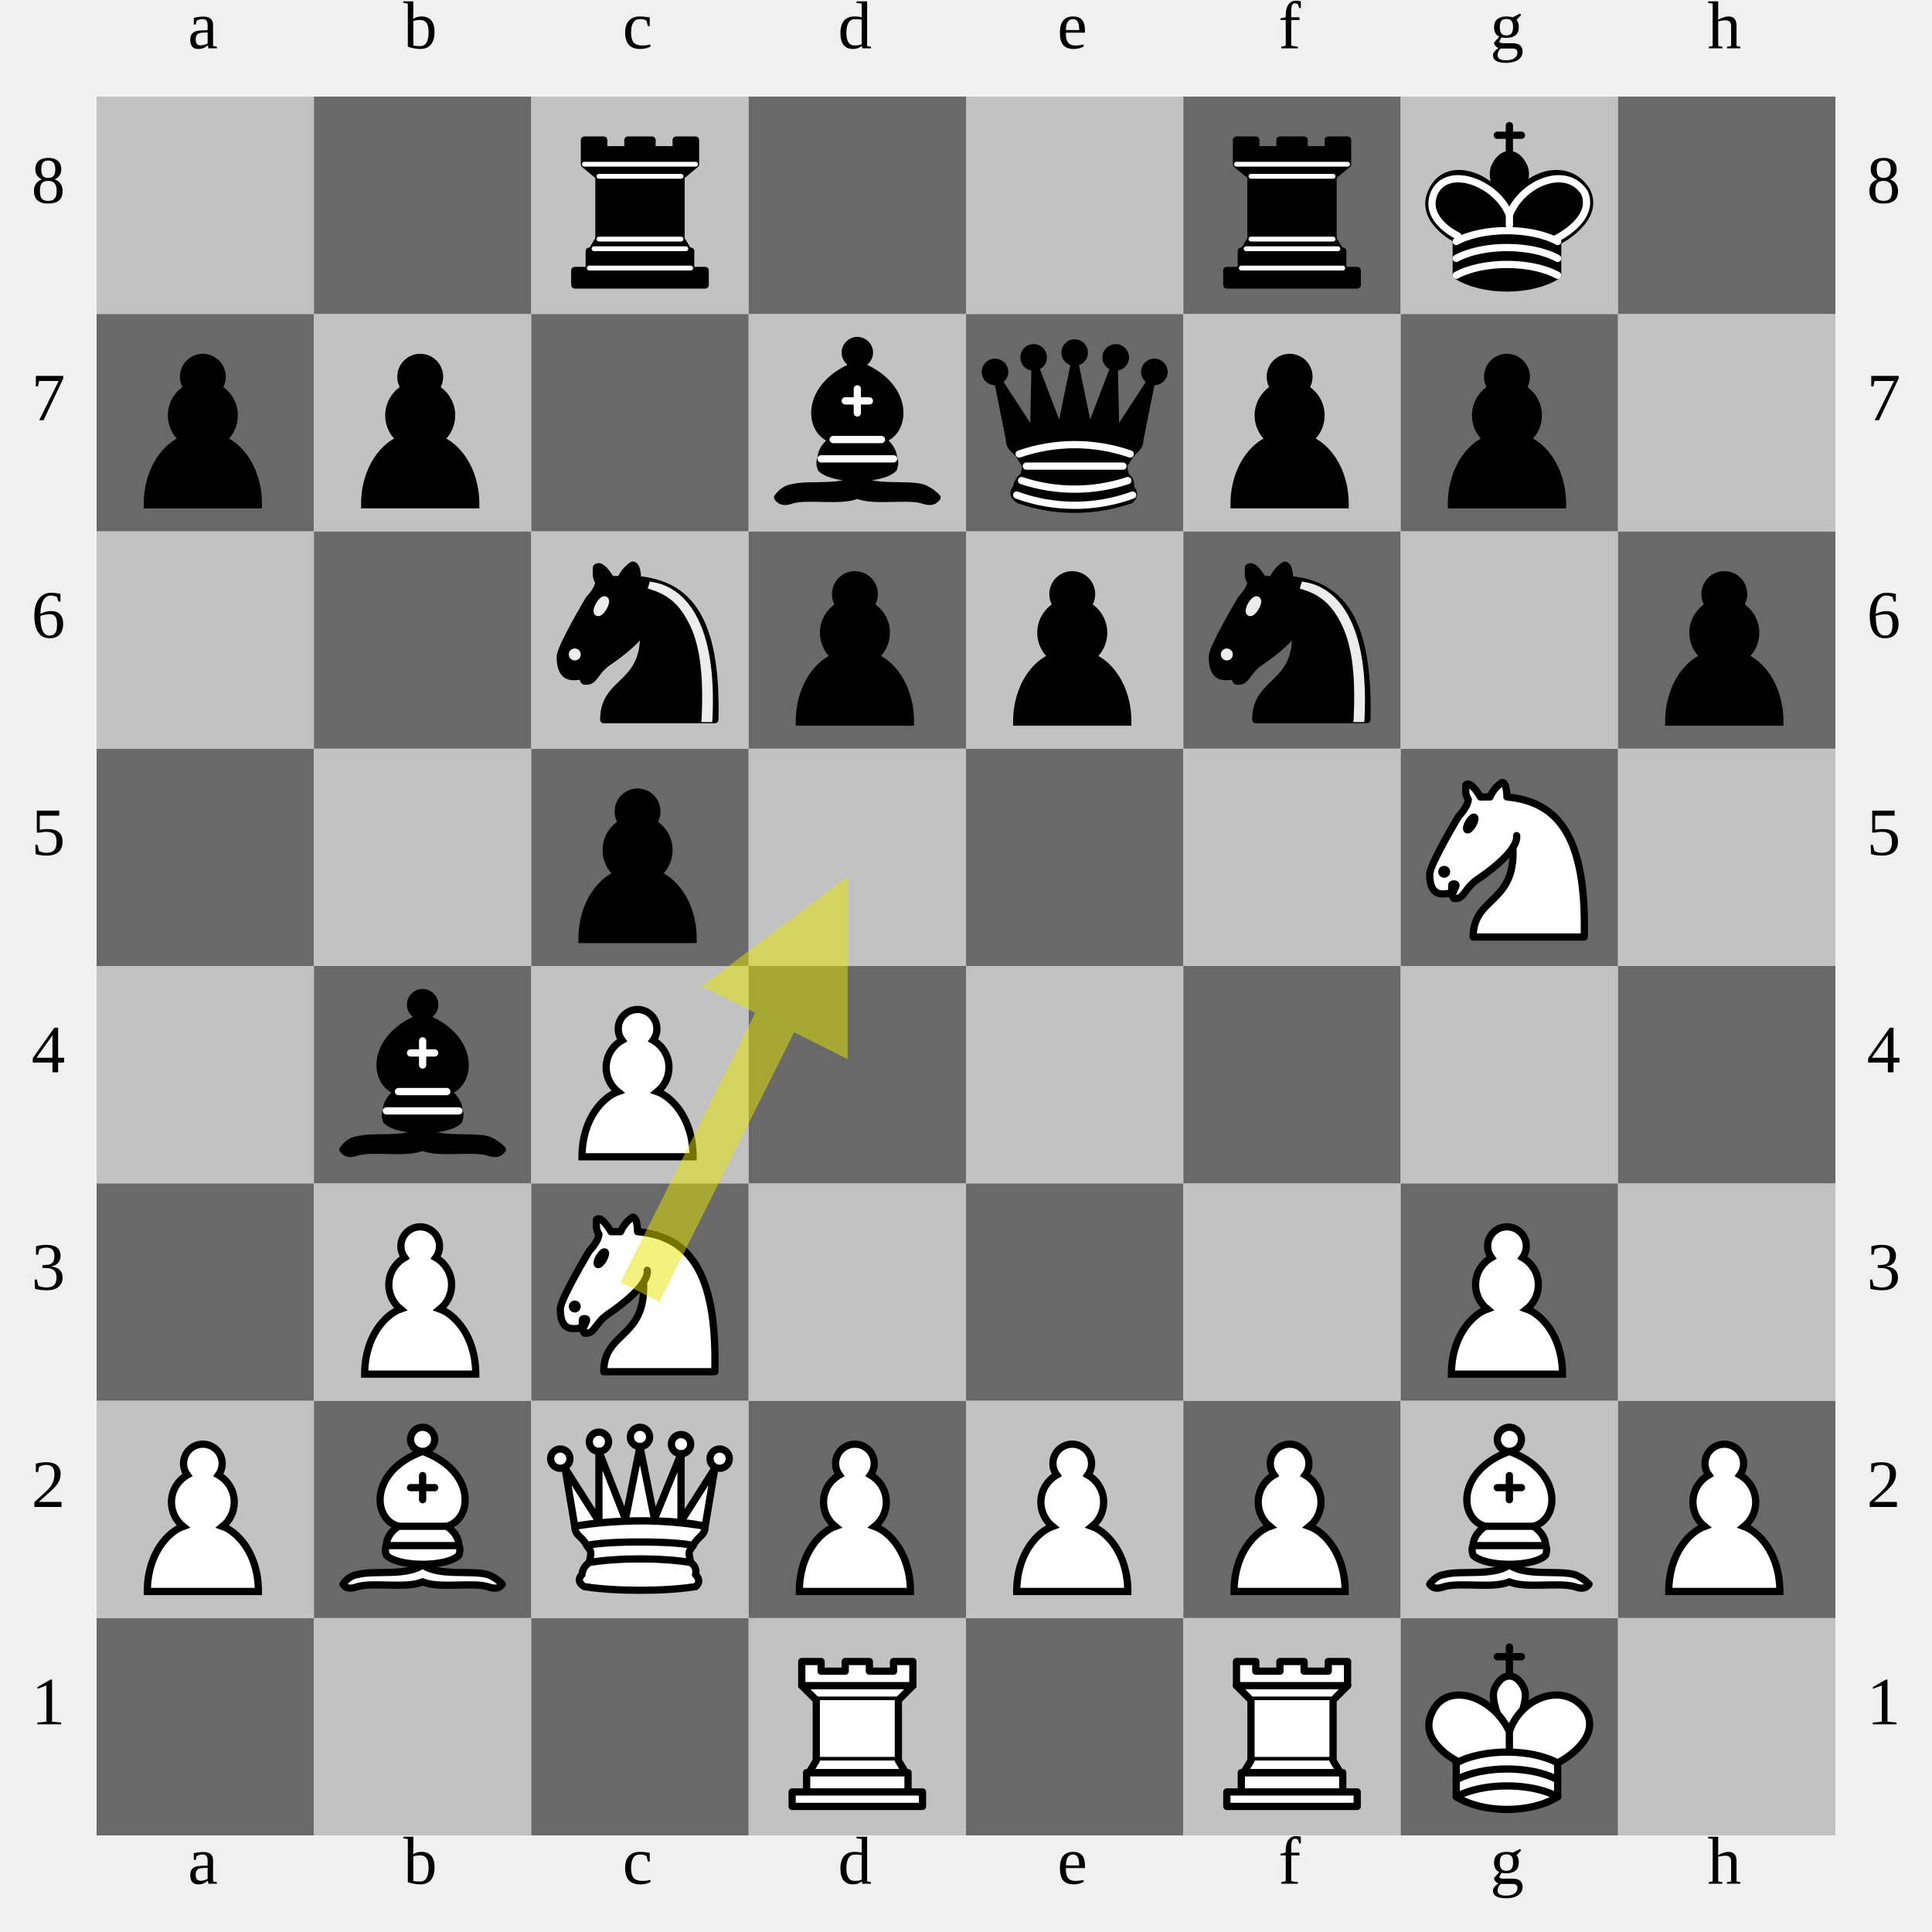
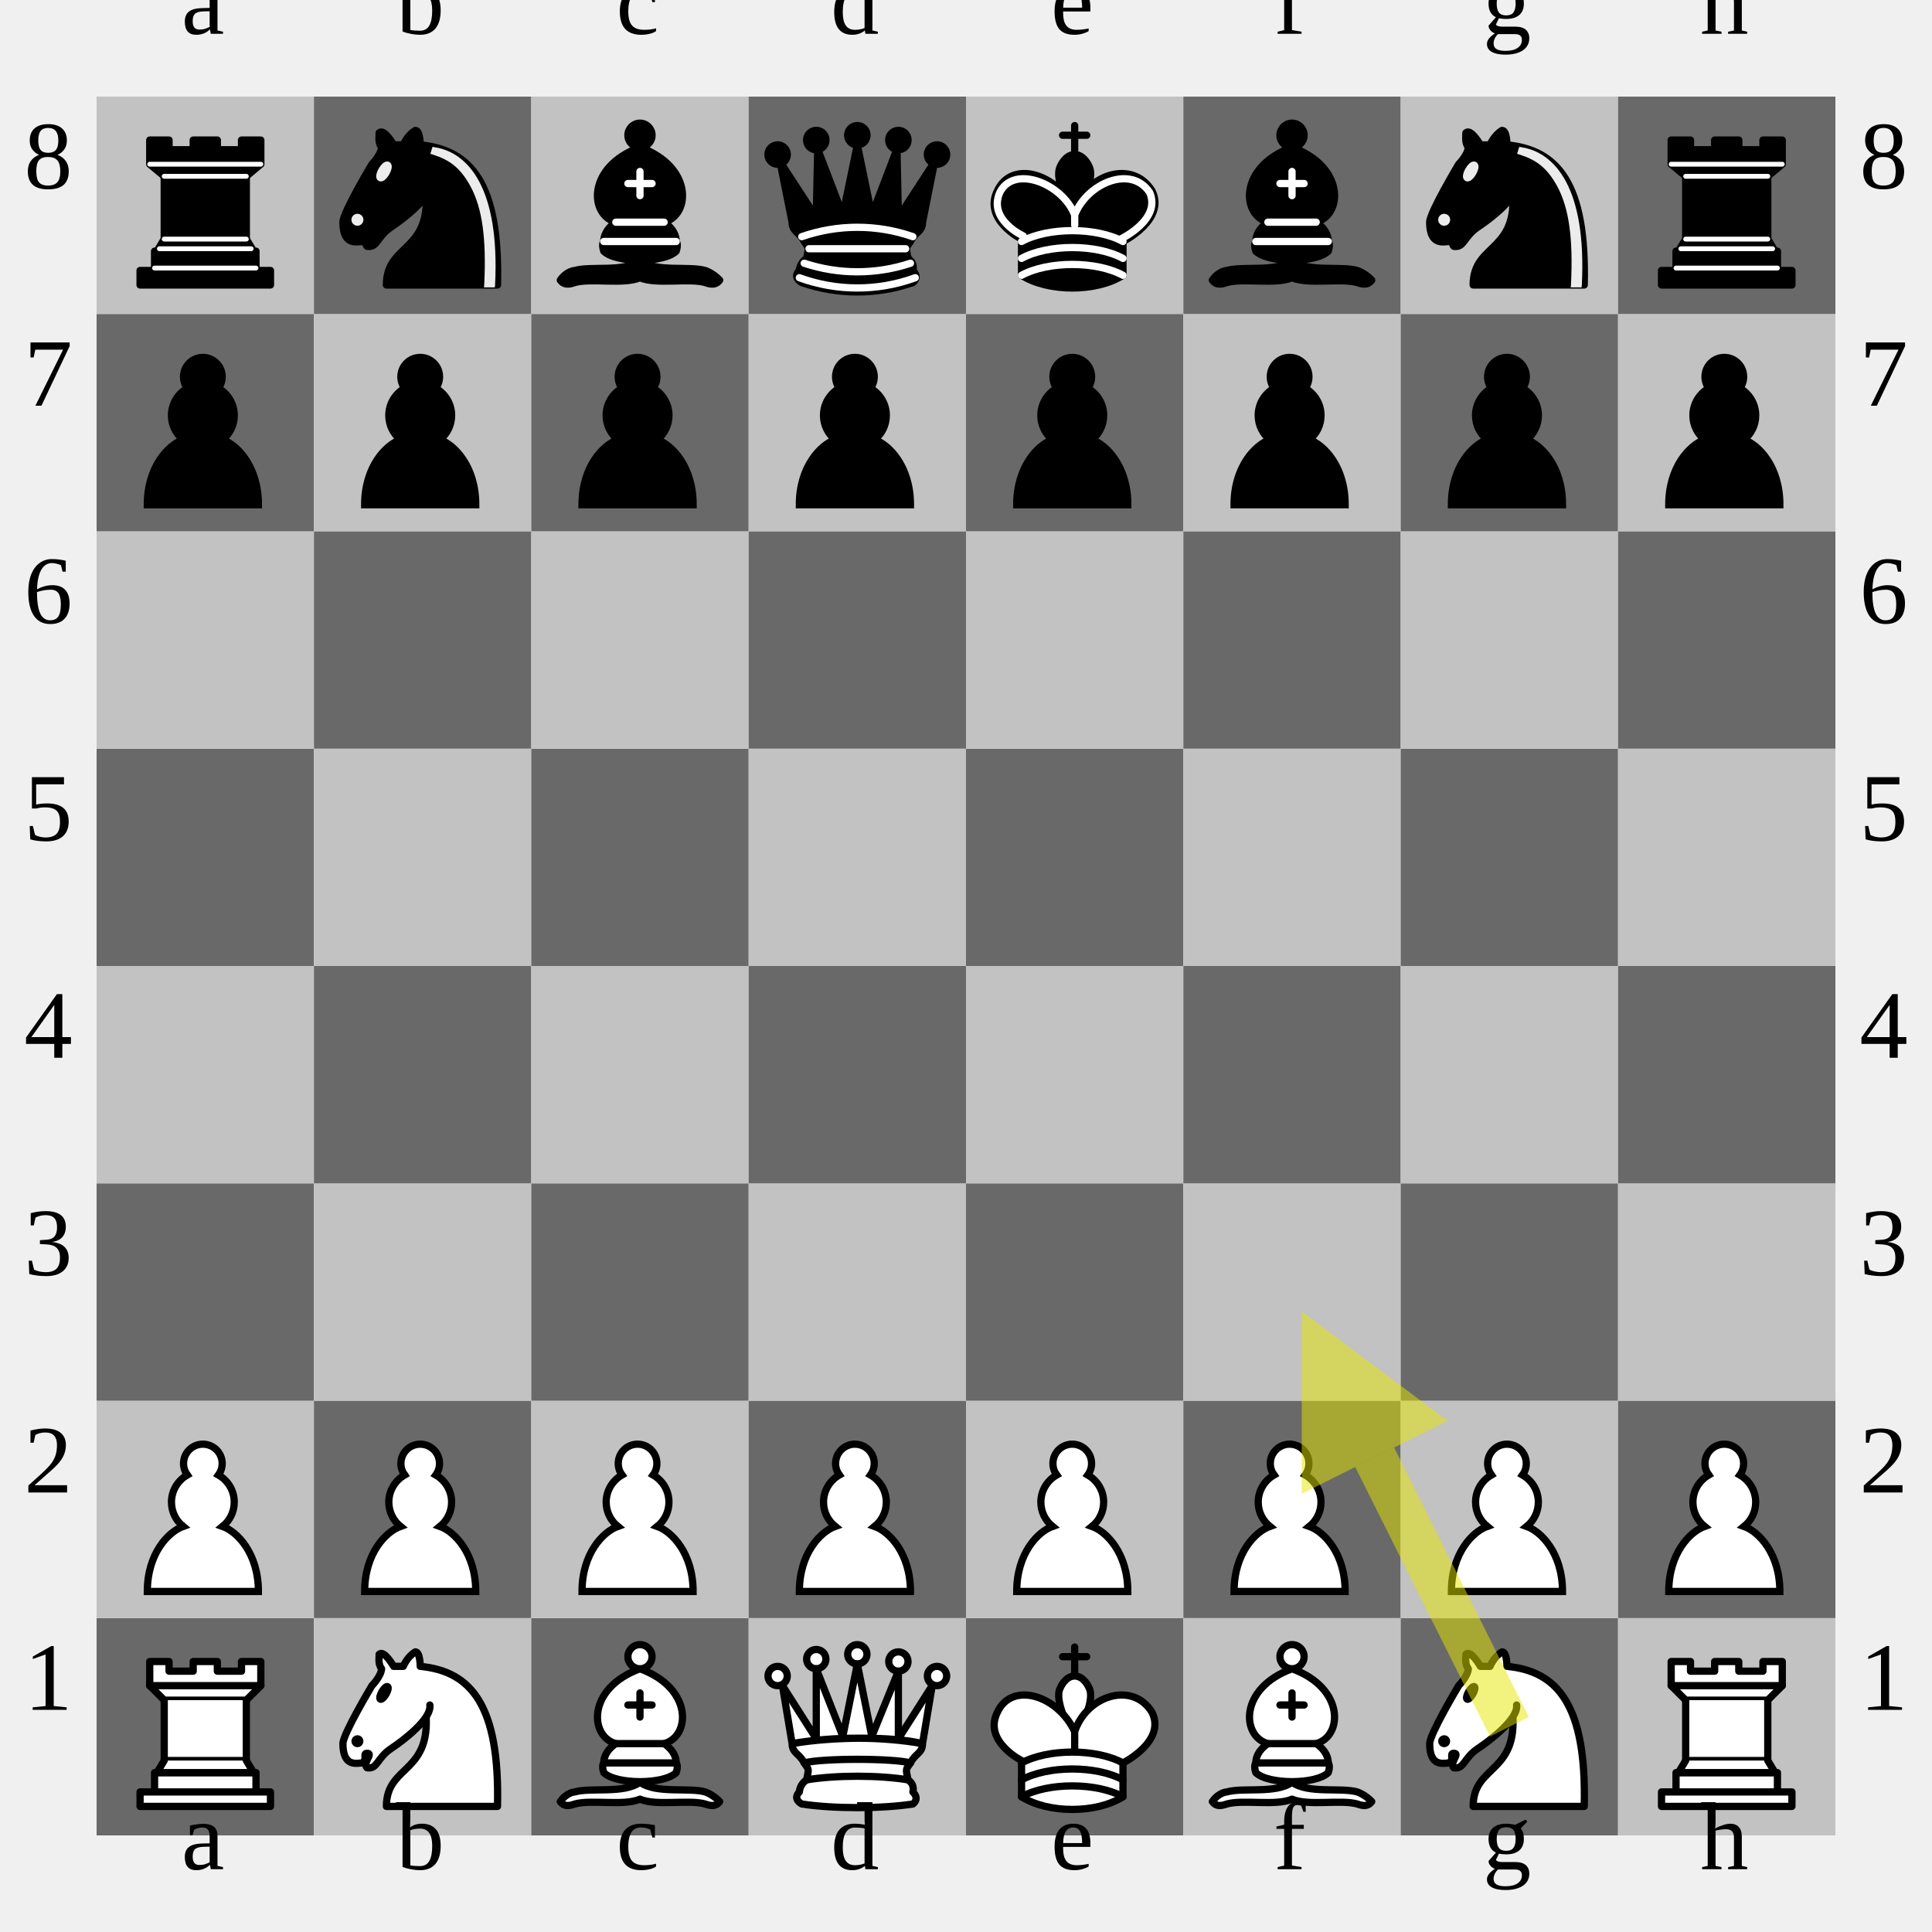
<svg xmlns="http://www.w3.org/2000/svg" xmlns:xlink="http://www.w3.org/1999/xlink" version="1.1" viewBox="0 0 400 400">
  <defs>
    <g id="white-pawn" class="white pawn">
      <path d="M22 9c-2.21 0-4 1.79-4 4 0 .89.29 1.71.78 2.38-1.95 1.12-3.28 3.21-3.28 5.62 0 2.03.94 3.84 2.41 5.03-3 1.06-7.41 5.55-7.41 13.47h23c0-7.92-4.41-12.41-7.41-13.47 1.47-1.19 2.41-3 2.41-5.03 0-2.41-1.33-4.5-3.28-5.62.49-.67.78-1.49.78-2.38 0-2.21-1.79-4-4-4z" fill="#fff" stroke="#000" stroke-width="1.5" stroke-linecap="round" />
    </g>
    <g id="white-knight" class="white knight" fill="none" fill-rule="evenodd" stroke="#000" stroke-width="1.5" stroke-linecap="round" stroke-linejoin="round">
      <path d="M 22,10 C 32.5,11 38.5,18 38,39 L 15,39 C 15,30 25,32.5 23,18" style="fill:#ffffff; stroke:#000000;" />
      <path d="M 24,18 C 24.38,20.91 18.45,25.37 16,27 C 13,29 13.18,31.34 11,31 C 9.958,30.06 12.41,27.96 11,28 C 10,28 11.19,29.23 10,30 C 9,30 5.997,31 6,26 C 6,24 12,14 12,14 C 12,14 13.89,12.1 14,10.5 C 13.27,9.506 13.5,8.5 13.5,7.5 C 14.5,6.5 16.5,10 16.5,10 L 18.5,10 C 18.5,10 19.28,8.008 21,7 C 22,7 22,10 22,10" style="fill:#ffffff; stroke:#000000;" />
      <path d="M 9.5 25.5 A 0.5 0.5 0 1 1 8.5,25.5 A 0.5 0.5 0 1 1 9.5 25.5 z" style="fill:#000000; stroke:#000000;" />
      <path d="M 15 15.5 A 0.5 1.5 0 1 1 14,15.5 A 0.5 1.5 0 1 1 15 15.5 z" transform="matrix(0.866,0.5,-0.5,0.866,9.693,-5.173)" style="fill:#000000; stroke:#000000;" />
    </g>
    <g id="white-bishop" class="white bishop" fill="none" fill-rule="evenodd" stroke="#000" stroke-width="1.5" stroke-linecap="round" stroke-linejoin="round">
      <g fill="#fff" stroke-linecap="butt">
        <path d="M9 36c3.39-.97 10.11.43 13.5-2 3.39 2.43 10.11 1.03 13.5 2 0 0 1.65.54 3 2-.68.97-1.65.99-3 .5-3.39-.97-10.11.46-13.5-1-3.39 1.46-10.11.03-13.5 1-1.354.49-2.323.47-3-.5 1.354-1.94 3-2 3-2zM15 32c2.5 2.5 12.5 2.5 15 0 .5-1.5 0-2 0-2 0-2.5-2.5-4-2.5-4 5.5-1.5 6-11.5-5-15.5-11 4-10.5 14-5 15.5 0 0-2.5 1.5-2.5 4 0 0-.5.5 0 2zM25 8a2.5 2.5 0 1 1-5 0 2.5 2.5 0 1 1 5 0z" />
      </g>
      <path d="M17.5 26h10M15 30h15m-7.5-14.5v5M20 18h5" stroke-linejoin="miter" />
    </g>
    <g id="white-rook" class="white rook" fill="#fff" fill-rule="evenodd" stroke="#000" stroke-width="1.5" stroke-linecap="round" stroke-linejoin="round">
      <path d="M9 39h27v-3H9v3zM12 36v-4h21v4H12zM11 14V9h4v2h5V9h5v2h5V9h4v5" stroke-linecap="butt" />
      <path d="M34 14l-3 3H14l-3-3" />
      <path d="M31 17v12.5H14V17" stroke-linecap="butt" stroke-linejoin="miter" />
      <path d="M31 29.5l1.5 2.5h-20l1.5-2.5" />
      <path d="M11 14h23" fill="none" stroke-linejoin="miter" />
    </g>
    <g id="white-queen" class="white queen" fill="#fff" fill-rule="evenodd" stroke="#000" stroke-width="1.5" stroke-linecap="round" stroke-linejoin="round">
      <path d="M8 12a2 2 0 1 1-4 0 2 2 0 1 1 4 0zM24.5 7.5a2 2 0 1 1-4 0 2 2 0 1 1 4 0zM41 12a2 2 0 1 1-4 0 2 2 0 1 1 4 0zM16 8.5a2 2 0 1 1-4 0 2 2 0 1 1 4 0zM33 9a2 2 0 1 1-4 0 2 2 0 1 1 4 0z" />
      <path d="M9 26c8.5-1.5 21-1.5 27 0l2-12-7 11V11l-5.5 13.5-3-15-3 15-5.5-14V25L7 14l2 12zM9 26c0 2 1.5 2 2.5 4 1 1.5 1 1 .5 3.5-1.5 1-1.5 2.5-1.5 2.5-1.5 1.5.5 2.5.5 2.5 6.5 1 16.5 1 23 0 0 0 1.5-1 0-2.5 0 0 .5-1.5-1-2.5-.5-2.5-.5-2 .5-3.5 1-2 2.5-2 2.5-4-8.5-1.5-18.5-1.5-27 0z" stroke-linecap="butt" />
      <path d="M11.5 30c3.5-1 18.5-1 22 0M12 33.5c6-1 15-1 21 0" fill="none" />
    </g>
    <g id="white-king" class="white king" fill="none" fill-rule="evenodd" stroke="#000" stroke-width="1.5" stroke-linecap="round" stroke-linejoin="round">
      <path d="M22.5 11.63V6M20 8h5" stroke-linejoin="miter" />
      <path d="M22.5 25s4.5-7.5 3-10.5c0 0-1-2.5-3-2.5s-3 2.5-3 2.5c-1.5 3 3 10.5 3 10.5" fill="#fff" stroke-linecap="butt" stroke-linejoin="miter" />
      <path d="M11.5 37c5.5 3.5 15.5 3.5 21 0v-7s9-4.5 6-10.5c-4-6.5-13.5-3.5-16 4V27v-3.5c-3.5-7.5-13-10.5-16-4-3 6 5 10 5 10V37z" fill="#fff" />
      <path d="M11.5 30c5.5-3 15.5-3 21 0m-21 3.5c5.5-3 15.5-3 21 0m-21 3.5c5.5-3 15.5-3 21 0" />
    </g>
    <g id="black-pawn" class="black pawn">
      <path d="M22 9c-2.21 0-4 1.79-4 4 0 .89.29 1.71.78 2.38-1.95 1.12-3.28 3.21-3.28 5.62 0 2.03.94 3.84 2.41 5.03-3 1.06-7.41 5.55-7.41 13.47h23c0-7.92-4.41-12.41-7.41-13.47 1.47-1.19 2.41-3 2.41-5.03 0-2.41-1.33-4.5-3.28-5.62.49-.67.78-1.49.78-2.38 0-2.21-1.79-4-4-4z" stroke="#000" stroke-width="1.5" stroke-linecap="round" />
    </g>
    <g id="black-knight" class="black knight" fill="none" fill-rule="evenodd" stroke="#000" stroke-width="1.5" stroke-linecap="round" stroke-linejoin="round">
      <path d="M 22,10 C 32.5,11 38.5,18 38,39 L 15,39 C 15,30 25,32.5 23,18" style="fill:#000000; stroke:#000000;" />
      <path d="M 24,18 C 24.38,20.91 18.45,25.37 16,27 C 13,29 13.18,31.34 11,31 C 9.958,30.06 12.41,27.96 11,28 C 10,28 11.19,29.23 10,30 C 9,30 5.997,31 6,26 C 6,24 12,14 12,14 C 12,14 13.89,12.1 14,10.5 C 13.27,9.506 13.5,8.5 13.5,7.5 C 14.5,6.5 16.5,10 16.5,10 L 18.5,10 C 18.5,10 19.28,8.008 21,7 C 22,7 22,10 22,10" style="fill:#000000; stroke:#000000;" />
      <path d="M 9.5 25.5 A 0.5 0.5 0 1 1 8.5,25.5 A 0.5 0.5 0 1 1 9.5 25.5 z" style="fill:#ececec; stroke:#ececec;" />
      <path d="M 15 15.5 A 0.5 1.5 0 1 1 14,15.5 A 0.5 1.5 0 1 1 15 15.5 z" transform="matrix(0.866,0.5,-0.5,0.866,9.693,-5.173)" style="fill:#ececec; stroke:#ececec;" />
      <path d="M 24.55,10.4 L 24.1,11.85 L 24.6,12 C 27.75,13 30.25,14.49 32.5,18.75 C 34.75,23.01 35.75,29.06 35.25,39 L 35.2,39.5 L 37.45,39.5 L 37.5,39 C 38,28.94 36.62,22.15 34.25,17.66 C 31.88,13.17 28.46,11.02 25.06,10.5 L 24.55,10.4 z " style="fill:#ececec; stroke:none;" />
    </g>
    <g id="black-bishop" class="black bishop" fill="none" fill-rule="evenodd" stroke="#000" stroke-width="1.5" stroke-linecap="round" stroke-linejoin="round">
      <path d="M9 36c3.39-.97 10.11.43 13.5-2 3.39 2.43 10.11 1.03 13.5 2 0 0 1.65.54 3 2-.68.97-1.65.99-3 .5-3.39-.97-10.11.46-13.5-1-3.39 1.46-10.11.03-13.5 1-1.354.49-2.323.47-3-.5 1.354-1.94 3-2 3-2zm6-4c2.5 2.5 12.5 2.5 15 0 .5-1.5 0-2 0-2 0-2.5-2.5-4-2.5-4 5.5-1.5 6-11.5-5-15.5-11 4-10.5 14-5 15.5 0 0-2.5 1.5-2.5 4 0 0-.5.5 0 2zM25 8a2.5 2.5 0 1 1-5 0 2.5 2.5 0 1 1 5 0z" fill="#000" stroke-linecap="butt" />
      <path d="M17.5 26h10M15 30h15m-7.5-14.5v5M20 18h5" stroke="#fff" stroke-linejoin="miter" />
    </g>
    <g id="black-rook" class="black rook" fill="#000" fill-rule="evenodd" stroke="#000" stroke-width="1.5" stroke-linecap="round" stroke-linejoin="round">
      <path d="M9 39h27v-3H9v3zM12.5 32l1.5-2.5h17l1.5 2.5h-20zM12 36v-4h21v4H12z" stroke-linecap="butt" />
      <path d="M14 29.5v-13h17v13H14z" stroke-linecap="butt" stroke-linejoin="miter" />
      <path d="M14 16.5L11 14h23l-3 2.5H14zM11 14V9h4v2h5V9h5v2h5V9h4v5H11z" stroke-linecap="butt" />
      <path d="M12 35.5h21M13 31.5h19M14 29.5h17M14 16.5h17M11 14h23" fill="none" stroke="#fff" stroke-width="1" stroke-linejoin="miter" />
    </g>
    <g id="black-queen" class="black queen" fill="#000" fill-rule="evenodd" stroke="#000" stroke-width="1.5" stroke-linecap="round" stroke-linejoin="round">
      <g fill="#000" stroke="none">
        <circle cx="6" cy="12" r="2.75" />
        <circle cx="14" cy="9" r="2.75" />
        <circle cx="22.5" cy="8" r="2.75" />
        <circle cx="31" cy="9" r="2.75" />
        <circle cx="39" cy="12" r="2.75" />
      </g>
      <path d="M9 26c8.5-1.5 21-1.5 27 0l2.5-12.5L31 25l-.3-14.1-5.2 13.6-3-14.5-3 14.5-5.2-13.6L14 25 6.5 13.5 9 26zM9 26c0 2 1.5 2 2.5 4 1 1.5 1 1 .5 3.5-1.5 1-1.5 2.5-1.5 2.5-1.5 1.5.5 2.5.5 2.5 6.5 1 16.5 1 23 0 0 0 1.5-1 0-2.5 0 0 .5-1.5-1-2.5-.5-2.5-.5-2 .5-3.5 1-2 2.5-2 2.5-4-8.5-1.5-18.5-1.5-27 0z" stroke-linecap="butt" />
      <path d="M11 38.5a35 35 1 0 0 23 0" fill="none" stroke-linecap="butt" />
      <path d="M11 29a35 35 1 0 1 23 0M12.5 31.5h20M11.5 34.5a35 35 1 0 0 22 0M10.5 37.5a35 35 1 0 0 24 0" fill="none" stroke="#fff" />
    </g>
    <g id="black-king" class="black king" fill="none" fill-rule="evenodd" stroke="#000" stroke-width="1.5" stroke-linecap="round" stroke-linejoin="round">
      <path d="M22.5 11.63V6" stroke-linejoin="miter" />
      <path d="M22.5 25s4.5-7.5 3-10.5c0 0-1-2.5-3-2.5s-3 2.5-3 2.5c-1.5 3 3 10.5 3 10.5" fill="#000" stroke-linecap="butt" stroke-linejoin="miter" />
      <path d="M11.5 37c5.5 3.5 15.5 3.5 21 0v-7s9-4.5 6-10.5c-4-6.5-13.5-3.5-16 4V27v-3.5c-3.5-7.5-13-10.5-16-4-3 6 5 10 5 10V37z" fill="#000" />
      <path d="M20 8h5" stroke-linejoin="miter" />
      <path d="M32 29.5s8.5-4 6.03-9.65C34.15 14 25 18 22.5 24.5l.01 2.1-.01-2.1C20 18 9.906 14 6.997 19.85c-2.497 5.65 4.853 9 4.853 9M11.5 30c5.5-3 15.5-3 21 0m-21 3.5c5.5-3 15.5-3 21 0m-21 3.5c5.5-3 15.5-3 21 0" stroke="#fff" />
    </g>
  </defs>
  <rect x="20" y="335" width="45" height="45" class="square dark a1" stroke="none" fill="#696969" />
+   <use xlink:href="#white-rook" transform="translate(20, 335)" />
  <rect x="65" y="335" width="45" height="45" class="square light b1" stroke="none" fill="#c2c2c2" />
+   <use xlink:href="#white-knight" transform="translate(65, 335)" />
  <rect x="110" y="335" width="45" height="45" class="square dark c1" stroke="none" fill="#696969" />
+   <use xlink:href="#white-bishop" transform="translate(110, 335)" />
  <rect x="155" y="335" width="45" height="45" class="square light d1" stroke="none" fill="#c2c2c2" />
-   <use xlink:href="#white-rook" transform="translate(155, 335)" />
+   <use xlink:href="#white-queen" transform="translate(155, 335)" />
  <rect x="200" y="335" width="45" height="45" class="square dark e1" stroke="none" fill="#696969" />
+   <use xlink:href="#white-king" transform="translate(200, 335)" />
  <rect x="245" y="335" width="45" height="45" class="square light f1" stroke="none" fill="#c2c2c2" />
-   <use xlink:href="#white-rook" transform="translate(245, 335)" />
+   <use xlink:href="#white-bishop" transform="translate(245, 335)" />
  <rect x="290" y="335" width="45" height="45" class="square dark g1" stroke="none" fill="#696969" />
-   <use xlink:href="#white-king" transform="translate(290, 335)" />
+   <use xlink:href="#white-knight" transform="translate(290, 335)" />
  <rect x="335" y="335" width="45" height="45" class="square light h1" stroke="none" fill="#c2c2c2" />
+   <use xlink:href="#white-rook" transform="translate(335, 335)" />
  <rect x="20" y="290" width="45" height="45" class="square light a2" stroke="none" fill="#c2c2c2" />
  <use xlink:href="#white-pawn" transform="translate(20, 290)" />
  <rect x="65" y="290" width="45" height="45" class="square dark b2" stroke="none" fill="#696969" />
-   <use xlink:href="#white-bishop" transform="translate(65, 290)" />
+   <use xlink:href="#white-pawn" transform="translate(65, 290)" />
  <rect x="110" y="290" width="45" height="45" class="square light c2" stroke="none" fill="#c2c2c2" />
-   <use xlink:href="#white-queen" transform="translate(110, 290)" />
+   <use xlink:href="#white-pawn" transform="translate(110, 290)" />
  <rect x="155" y="290" width="45" height="45" class="square dark d2" stroke="none" fill="#696969" />
  <use xlink:href="#white-pawn" transform="translate(155, 290)" />
  <rect x="200" y="290" width="45" height="45" class="square light e2" stroke="none" fill="#c2c2c2" />
  <use xlink:href="#white-pawn" transform="translate(200, 290)" />
  <rect x="245" y="290" width="45" height="45" class="square dark f2" stroke="none" fill="#696969" />
  <use xlink:href="#white-pawn" transform="translate(245, 290)" />
  <rect x="290" y="290" width="45" height="45" class="square light g2" stroke="none" fill="#c2c2c2" />
-   <use xlink:href="#white-bishop" transform="translate(290, 290)" />
+   <use xlink:href="#white-pawn" transform="translate(290, 290)" />
  <rect x="335" y="290" width="45" height="45" class="square dark h2" stroke="none" fill="#696969" />
  <use xlink:href="#white-pawn" transform="translate(335, 290)" />
  <rect x="20" y="245" width="45" height="45" class="square dark a3" stroke="none" fill="#696969" />
  <rect x="65" y="245" width="45" height="45" class="square light b3" stroke="none" fill="#c2c2c2" />
-   <use xlink:href="#white-pawn" transform="translate(65, 245)" />
  <rect x="110" y="245" width="45" height="45" class="square dark c3" stroke="none" fill="#696969" />
-   <use xlink:href="#white-knight" transform="translate(110, 245)" />
  <rect x="155" y="245" width="45" height="45" class="square light d3" stroke="none" fill="#c2c2c2" />
  <rect x="200" y="245" width="45" height="45" class="square dark e3" stroke="none" fill="#696969" />
  <rect x="245" y="245" width="45" height="45" class="square light f3" stroke="none" fill="#c2c2c2" />
  <rect x="290" y="245" width="45" height="45" class="square dark g3" stroke="none" fill="#696969" />
-   <use xlink:href="#white-pawn" transform="translate(290, 245)" />
  <rect x="335" y="245" width="45" height="45" class="square light h3" stroke="none" fill="#c2c2c2" />
  <rect x="20" y="200" width="45" height="45" class="square light a4" stroke="none" fill="#c2c2c2" />
  <rect x="65" y="200" width="45" height="45" class="square dark b4" stroke="none" fill="#696969" />
-   <use xlink:href="#black-bishop" transform="translate(65, 200)" />
  <rect x="110" y="200" width="45" height="45" class="square light c4" stroke="none" fill="#c2c2c2" />
-   <use xlink:href="#white-pawn" transform="translate(110, 200)" />
  <rect x="155" y="200" width="45" height="45" class="square dark d4" stroke="none" fill="#696969" />
  <rect x="200" y="200" width="45" height="45" class="square light e4" stroke="none" fill="#c2c2c2" />
  <rect x="245" y="200" width="45" height="45" class="square dark f4" stroke="none" fill="#696969" />
  <rect x="290" y="200" width="45" height="45" class="square light g4" stroke="none" fill="#c2c2c2" />
  <rect x="335" y="200" width="45" height="45" class="square dark h4" stroke="none" fill="#696969" />
  <rect x="20" y="155" width="45" height="45" class="square dark a5" stroke="none" fill="#696969" />
  <rect x="65" y="155" width="45" height="45" class="square light b5" stroke="none" fill="#c2c2c2" />
  <rect x="110" y="155" width="45" height="45" class="square dark c5" stroke="none" fill="#696969" />
-   <use xlink:href="#black-pawn" transform="translate(110, 155)" />
  <rect x="155" y="155" width="45" height="45" class="square light d5" stroke="none" fill="#c2c2c2" />
  <rect x="200" y="155" width="45" height="45" class="square dark e5" stroke="none" fill="#696969" />
  <rect x="245" y="155" width="45" height="45" class="square light f5" stroke="none" fill="#c2c2c2" />
  <rect x="290" y="155" width="45" height="45" class="square dark g5" stroke="none" fill="#696969" />
-   <use xlink:href="#white-knight" transform="translate(290, 155)" />
  <rect x="335" y="155" width="45" height="45" class="square light h5" stroke="none" fill="#c2c2c2" />
  <rect x="20" y="110" width="45" height="45" class="square light a6" stroke="none" fill="#c2c2c2" />
  <rect x="65" y="110" width="45" height="45" class="square dark b6" stroke="none" fill="#696969" />
  <rect x="110" y="110" width="45" height="45" class="square light c6" stroke="none" fill="#c2c2c2" />
-   <use xlink:href="#black-knight" transform="translate(110, 110)" />
  <rect x="155" y="110" width="45" height="45" class="square dark d6" stroke="none" fill="#696969" />
-   <use xlink:href="#black-pawn" transform="translate(155, 110)" />
  <rect x="200" y="110" width="45" height="45" class="square light e6" stroke="none" fill="#c2c2c2" />
-   <use xlink:href="#black-pawn" transform="translate(200, 110)" />
  <rect x="245" y="110" width="45" height="45" class="square dark f6" stroke="none" fill="#696969" />
-   <use xlink:href="#black-knight" transform="translate(245, 110)" />
  <rect x="290" y="110" width="45" height="45" class="square light g6" stroke="none" fill="#c2c2c2" />
  <rect x="335" y="110" width="45" height="45" class="square dark h6" stroke="none" fill="#696969" />
-   <use xlink:href="#black-pawn" transform="translate(335, 110)" />
  <rect x="20" y="65" width="45" height="45" class="square dark a7" stroke="none" fill="#696969" />
  <use xlink:href="#black-pawn" transform="translate(20, 65)" />
  <rect x="65" y="65" width="45" height="45" class="square light b7" stroke="none" fill="#c2c2c2" />
  <use xlink:href="#black-pawn" transform="translate(65, 65)" />
  <rect x="110" y="65" width="45" height="45" class="square dark c7" stroke="none" fill="#696969" />
+   <use xlink:href="#black-pawn" transform="translate(110, 65)" />
  <rect x="155" y="65" width="45" height="45" class="square light d7" stroke="none" fill="#c2c2c2" />
-   <use xlink:href="#black-bishop" transform="translate(155, 65)" />
+   <use xlink:href="#black-pawn" transform="translate(155, 65)" />
  <rect x="200" y="65" width="45" height="45" class="square dark e7" stroke="none" fill="#696969" />
-   <use xlink:href="#black-queen" transform="translate(200, 65)" />
+   <use xlink:href="#black-pawn" transform="translate(200, 65)" />
  <rect x="245" y="65" width="45" height="45" class="square light f7" stroke="none" fill="#c2c2c2" />
  <use xlink:href="#black-pawn" transform="translate(245, 65)" />
  <rect x="290" y="65" width="45" height="45" class="square dark g7" stroke="none" fill="#696969" />
  <use xlink:href="#black-pawn" transform="translate(290, 65)" />
  <rect x="335" y="65" width="45" height="45" class="square light h7" stroke="none" fill="#c2c2c2" />
+   <use xlink:href="#black-pawn" transform="translate(335, 65)" />
  <rect x="20" y="20" width="45" height="45" class="square light a8" stroke="none" fill="#c2c2c2" />
+   <use xlink:href="#black-rook" transform="translate(20, 20)" />
  <rect x="65" y="20" width="45" height="45" class="square dark b8" stroke="none" fill="#696969" />
+   <use xlink:href="#black-knight" transform="translate(65, 20)" />
  <rect x="110" y="20" width="45" height="45" class="square light c8" stroke="none" fill="#c2c2c2" />
-   <use xlink:href="#black-rook" transform="translate(110, 20)" />
+   <use xlink:href="#black-bishop" transform="translate(110, 20)" />
  <rect x="155" y="20" width="45" height="45" class="square dark d8" stroke="none" fill="#696969" />
+   <use xlink:href="#black-queen" transform="translate(155, 20)" />
  <rect x="200" y="20" width="45" height="45" class="square light e8" stroke="none" fill="#c2c2c2" />
+   <use xlink:href="#black-king" transform="translate(200, 20)" />
  <rect x="245" y="20" width="45" height="45" class="square dark f8" stroke="none" fill="#696969" />
-   <use xlink:href="#black-rook" transform="translate(245, 20)" />
+   <use xlink:href="#black-bishop" transform="translate(245, 20)" />
  <rect x="290" y="20" width="45" height="45" class="square light g8" stroke="none" fill="#c2c2c2" />
-   <use xlink:href="#black-king" transform="translate(290, 20)" />
+   <use xlink:href="#black-knight" transform="translate(290, 20)" />
  <rect x="335" y="20" width="45" height="45" class="square dark h8" stroke="none" fill="#696969" />
-   <text x="42" y="10" font-size="14" text-anchor="middle" alignment-baseline="middle">a</text>
-   <text x="42" y="390" font-size="14" text-anchor="middle" alignment-baseline="middle">a</text>
-   <text x="87" y="10" font-size="14" text-anchor="middle" alignment-baseline="middle">b</text>
-   <text x="87" y="390" font-size="14" text-anchor="middle" alignment-baseline="middle">b</text>
-   <text x="132" y="10" font-size="14" text-anchor="middle" alignment-baseline="middle">c</text>
-   <text x="132" y="390" font-size="14" text-anchor="middle" alignment-baseline="middle">c</text>
-   <text x="177" y="10" font-size="14" text-anchor="middle" alignment-baseline="middle">d</text>
-   <text x="177" y="390" font-size="14" text-anchor="middle" alignment-baseline="middle">d</text>
-   <text x="222" y="10" font-size="14" text-anchor="middle" alignment-baseline="middle">e</text>
-   <text x="222" y="390" font-size="14" text-anchor="middle" alignment-baseline="middle">e</text>
-   <text x="267" y="10" font-size="14" text-anchor="middle" alignment-baseline="middle">f</text>
-   <text x="267" y="390" font-size="14" text-anchor="middle" alignment-baseline="middle">f</text>
-   <text x="312" y="10" font-size="14" text-anchor="middle" alignment-baseline="middle">g</text>
-   <text x="312" y="390" font-size="14" text-anchor="middle" alignment-baseline="middle">g</text>
-   <text x="357" y="10" font-size="14" text-anchor="middle" alignment-baseline="middle">h</text>
-   <text x="357" y="390" font-size="14" text-anchor="middle" alignment-baseline="middle">h</text>
-   <text x="10" y="357" font-size="14" text-anchor="middle" alignment-baseline="middle">1</text>
-   <text x="390" y="357" font-size="14" text-anchor="middle" alignment-baseline="middle">1</text>
-   <text x="10" y="312" font-size="14" text-anchor="middle" alignment-baseline="middle">2</text>
-   <text x="390" y="312" font-size="14" text-anchor="middle" alignment-baseline="middle">2</text>
-   <text x="10" y="267" font-size="14" text-anchor="middle" alignment-baseline="middle">3</text>
-   <text x="390" y="267" font-size="14" text-anchor="middle" alignment-baseline="middle">3</text>
-   <text x="10" y="222" font-size="14" text-anchor="middle" alignment-baseline="middle">4</text>
-   <text x="390" y="222" font-size="14" text-anchor="middle" alignment-baseline="middle">4</text>
-   <text x="10" y="177" font-size="14" text-anchor="middle" alignment-baseline="middle">5</text>
-   <text x="390" y="177" font-size="14" text-anchor="middle" alignment-baseline="middle">5</text>
-   <text x="10" y="132" font-size="14" text-anchor="middle" alignment-baseline="middle">6</text>
-   <text x="390" y="132" font-size="14" text-anchor="middle" alignment-baseline="middle">6</text>
-   <text x="10" y="87" font-size="14" text-anchor="middle" alignment-baseline="middle">7</text>
-   <text x="390" y="87" font-size="14" text-anchor="middle" alignment-baseline="middle">7</text>
-   <text x="10" y="42" font-size="14" text-anchor="middle" alignment-baseline="middle">8</text>
-   <text x="390" y="42" font-size="14" text-anchor="middle" alignment-baseline="middle">8</text>
-   <line x1="132.5" y1="267.5" x2="160.394" y2="211.712" stroke="#e6e600" stroke-width="9.0" opacity="0.5" stroke-linecap="butt" class="arrow" />
-   <polygon points="175.488,181.525 145.301,204.165 175.488,219.259" fill="#e6e600" opacity="0.5" class="arrow" />
+   <use xlink:href="#black-rook" transform="translate(335, 20)" />
+   <text x="42" y="7" font-size="20" text-anchor="middle" alignment-baseline="middle">a</text>
+   <text x="42" y="387" font-size="20" text-anchor="middle" alignment-baseline="middle">a</text>
+   <text x="87" y="7" font-size="20" text-anchor="middle" alignment-baseline="middle">b</text>
+   <text x="87" y="387" font-size="20" text-anchor="middle" alignment-baseline="middle">b</text>
+   <text x="132" y="7" font-size="20" text-anchor="middle" alignment-baseline="middle">c</text>
+   <text x="132" y="387" font-size="20" text-anchor="middle" alignment-baseline="middle">c</text>
+   <text x="177" y="7" font-size="20" text-anchor="middle" alignment-baseline="middle">d</text>
+   <text x="177" y="387" font-size="20" text-anchor="middle" alignment-baseline="middle">d</text>
+   <text x="222" y="7" font-size="20" text-anchor="middle" alignment-baseline="middle">e</text>
+   <text x="222" y="387" font-size="20" text-anchor="middle" alignment-baseline="middle">e</text>
+   <text x="267" y="7" font-size="20" text-anchor="middle" alignment-baseline="middle">f</text>
+   <text x="267" y="387" font-size="20" text-anchor="middle" alignment-baseline="middle">f</text>
+   <text x="312" y="7" font-size="20" text-anchor="middle" alignment-baseline="middle">g</text>
+   <text x="312" y="387" font-size="20" text-anchor="middle" alignment-baseline="middle">g</text>
+   <text x="357" y="7" font-size="20" text-anchor="middle" alignment-baseline="middle">h</text>
+   <text x="357" y="387" font-size="20" text-anchor="middle" alignment-baseline="middle">h</text>
+   <text x="10" y="354" font-size="20" text-anchor="middle" alignment-baseline="middle">1</text>
+   <text x="390" y="354" font-size="20" text-anchor="middle" alignment-baseline="middle">1</text>
+   <text x="10" y="309" font-size="20" text-anchor="middle" alignment-baseline="middle">2</text>
+   <text x="390" y="309" font-size="20" text-anchor="middle" alignment-baseline="middle">2</text>
+   <text x="10" y="264" font-size="20" text-anchor="middle" alignment-baseline="middle">3</text>
+   <text x="390" y="264" font-size="20" text-anchor="middle" alignment-baseline="middle">3</text>
+   <text x="10" y="219" font-size="20" text-anchor="middle" alignment-baseline="middle">4</text>
+   <text x="390" y="219" font-size="20" text-anchor="middle" alignment-baseline="middle">4</text>
+   <text x="10" y="174" font-size="20" text-anchor="middle" alignment-baseline="middle">5</text>
+   <text x="390" y="174" font-size="20" text-anchor="middle" alignment-baseline="middle">5</text>
+   <text x="10" y="129" font-size="20" text-anchor="middle" alignment-baseline="middle">6</text>
+   <text x="390" y="129" font-size="20" text-anchor="middle" alignment-baseline="middle">6</text>
+   <text x="10" y="84" font-size="20" text-anchor="middle" alignment-baseline="middle">7</text>
+   <text x="390" y="84" font-size="20" text-anchor="middle" alignment-baseline="middle">7</text>
+   <text x="10" y="39" font-size="20" text-anchor="middle" alignment-baseline="middle">8</text>
+   <text x="390" y="39" font-size="20" text-anchor="middle" alignment-baseline="middle">8</text>
+   <line x1="312.5" y1="357.5" x2="284.606" y2="301.712" stroke="#e6e600" stroke-width="9.0" opacity="0.5" stroke-linecap="butt" class="arrow" />
+   <polygon points="269.512,271.525 269.512,309.259 299.699,294.165" fill="#e6e600" opacity="0.5" class="arrow" />
</svg>
